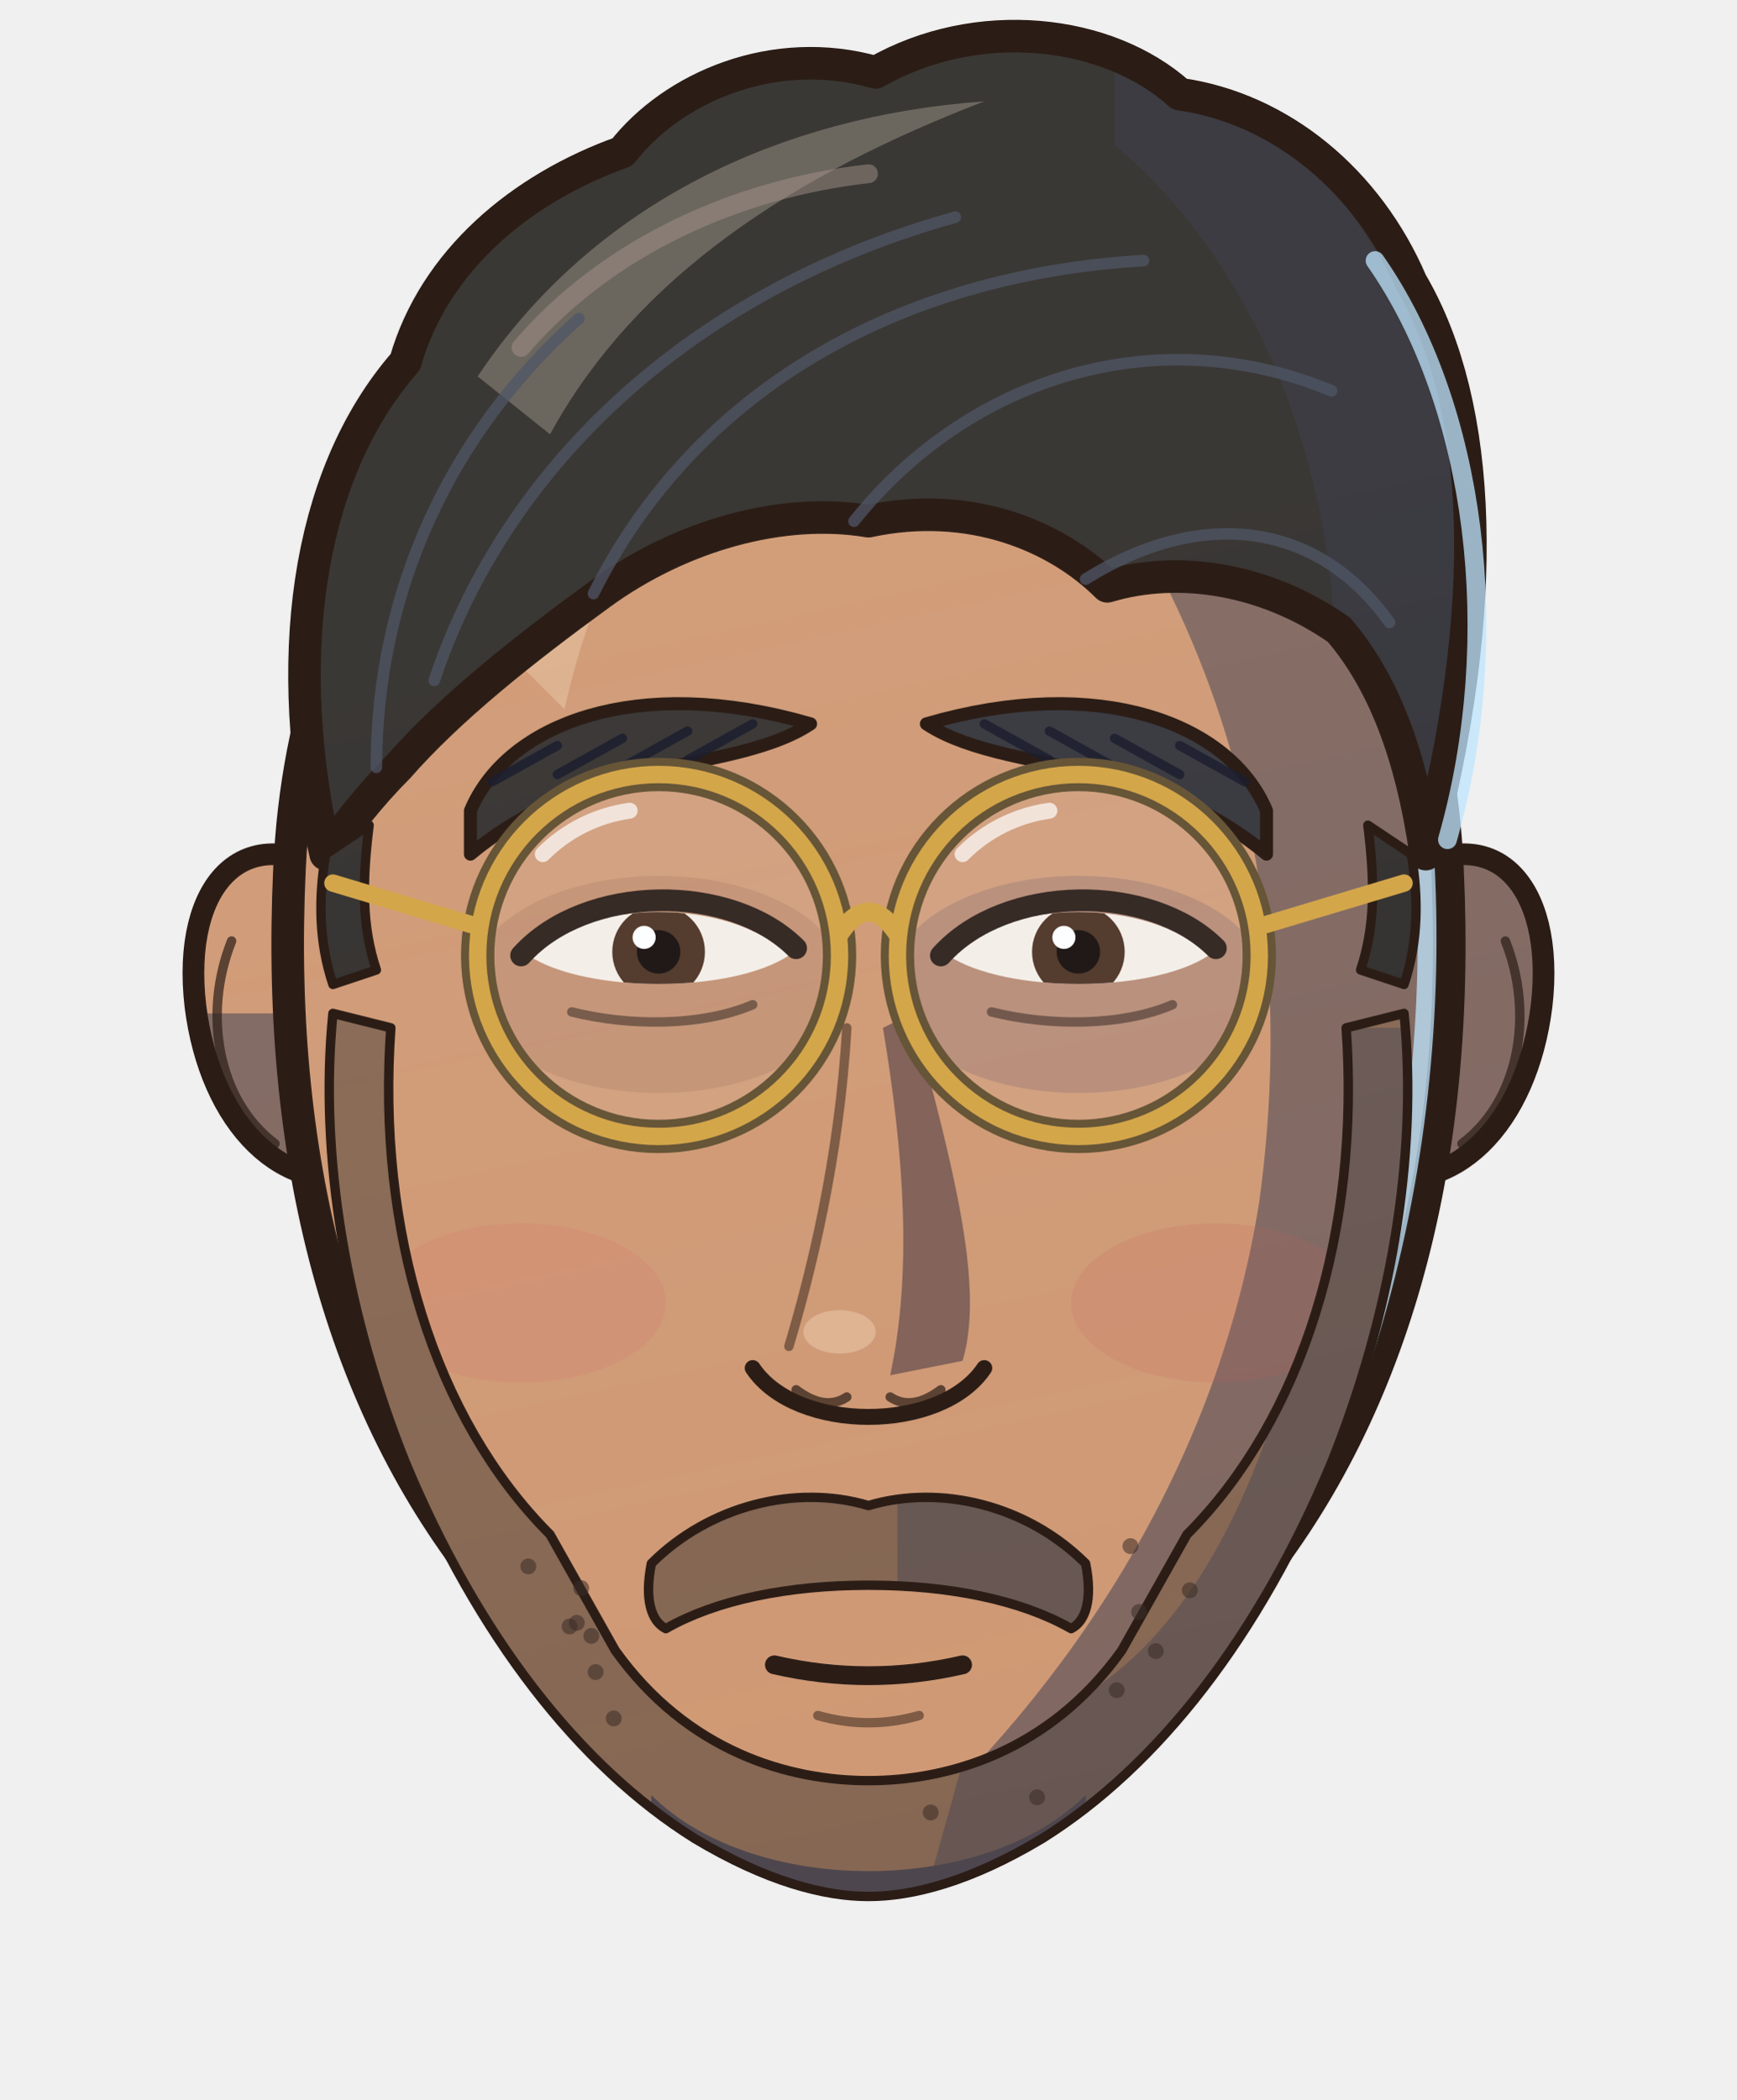
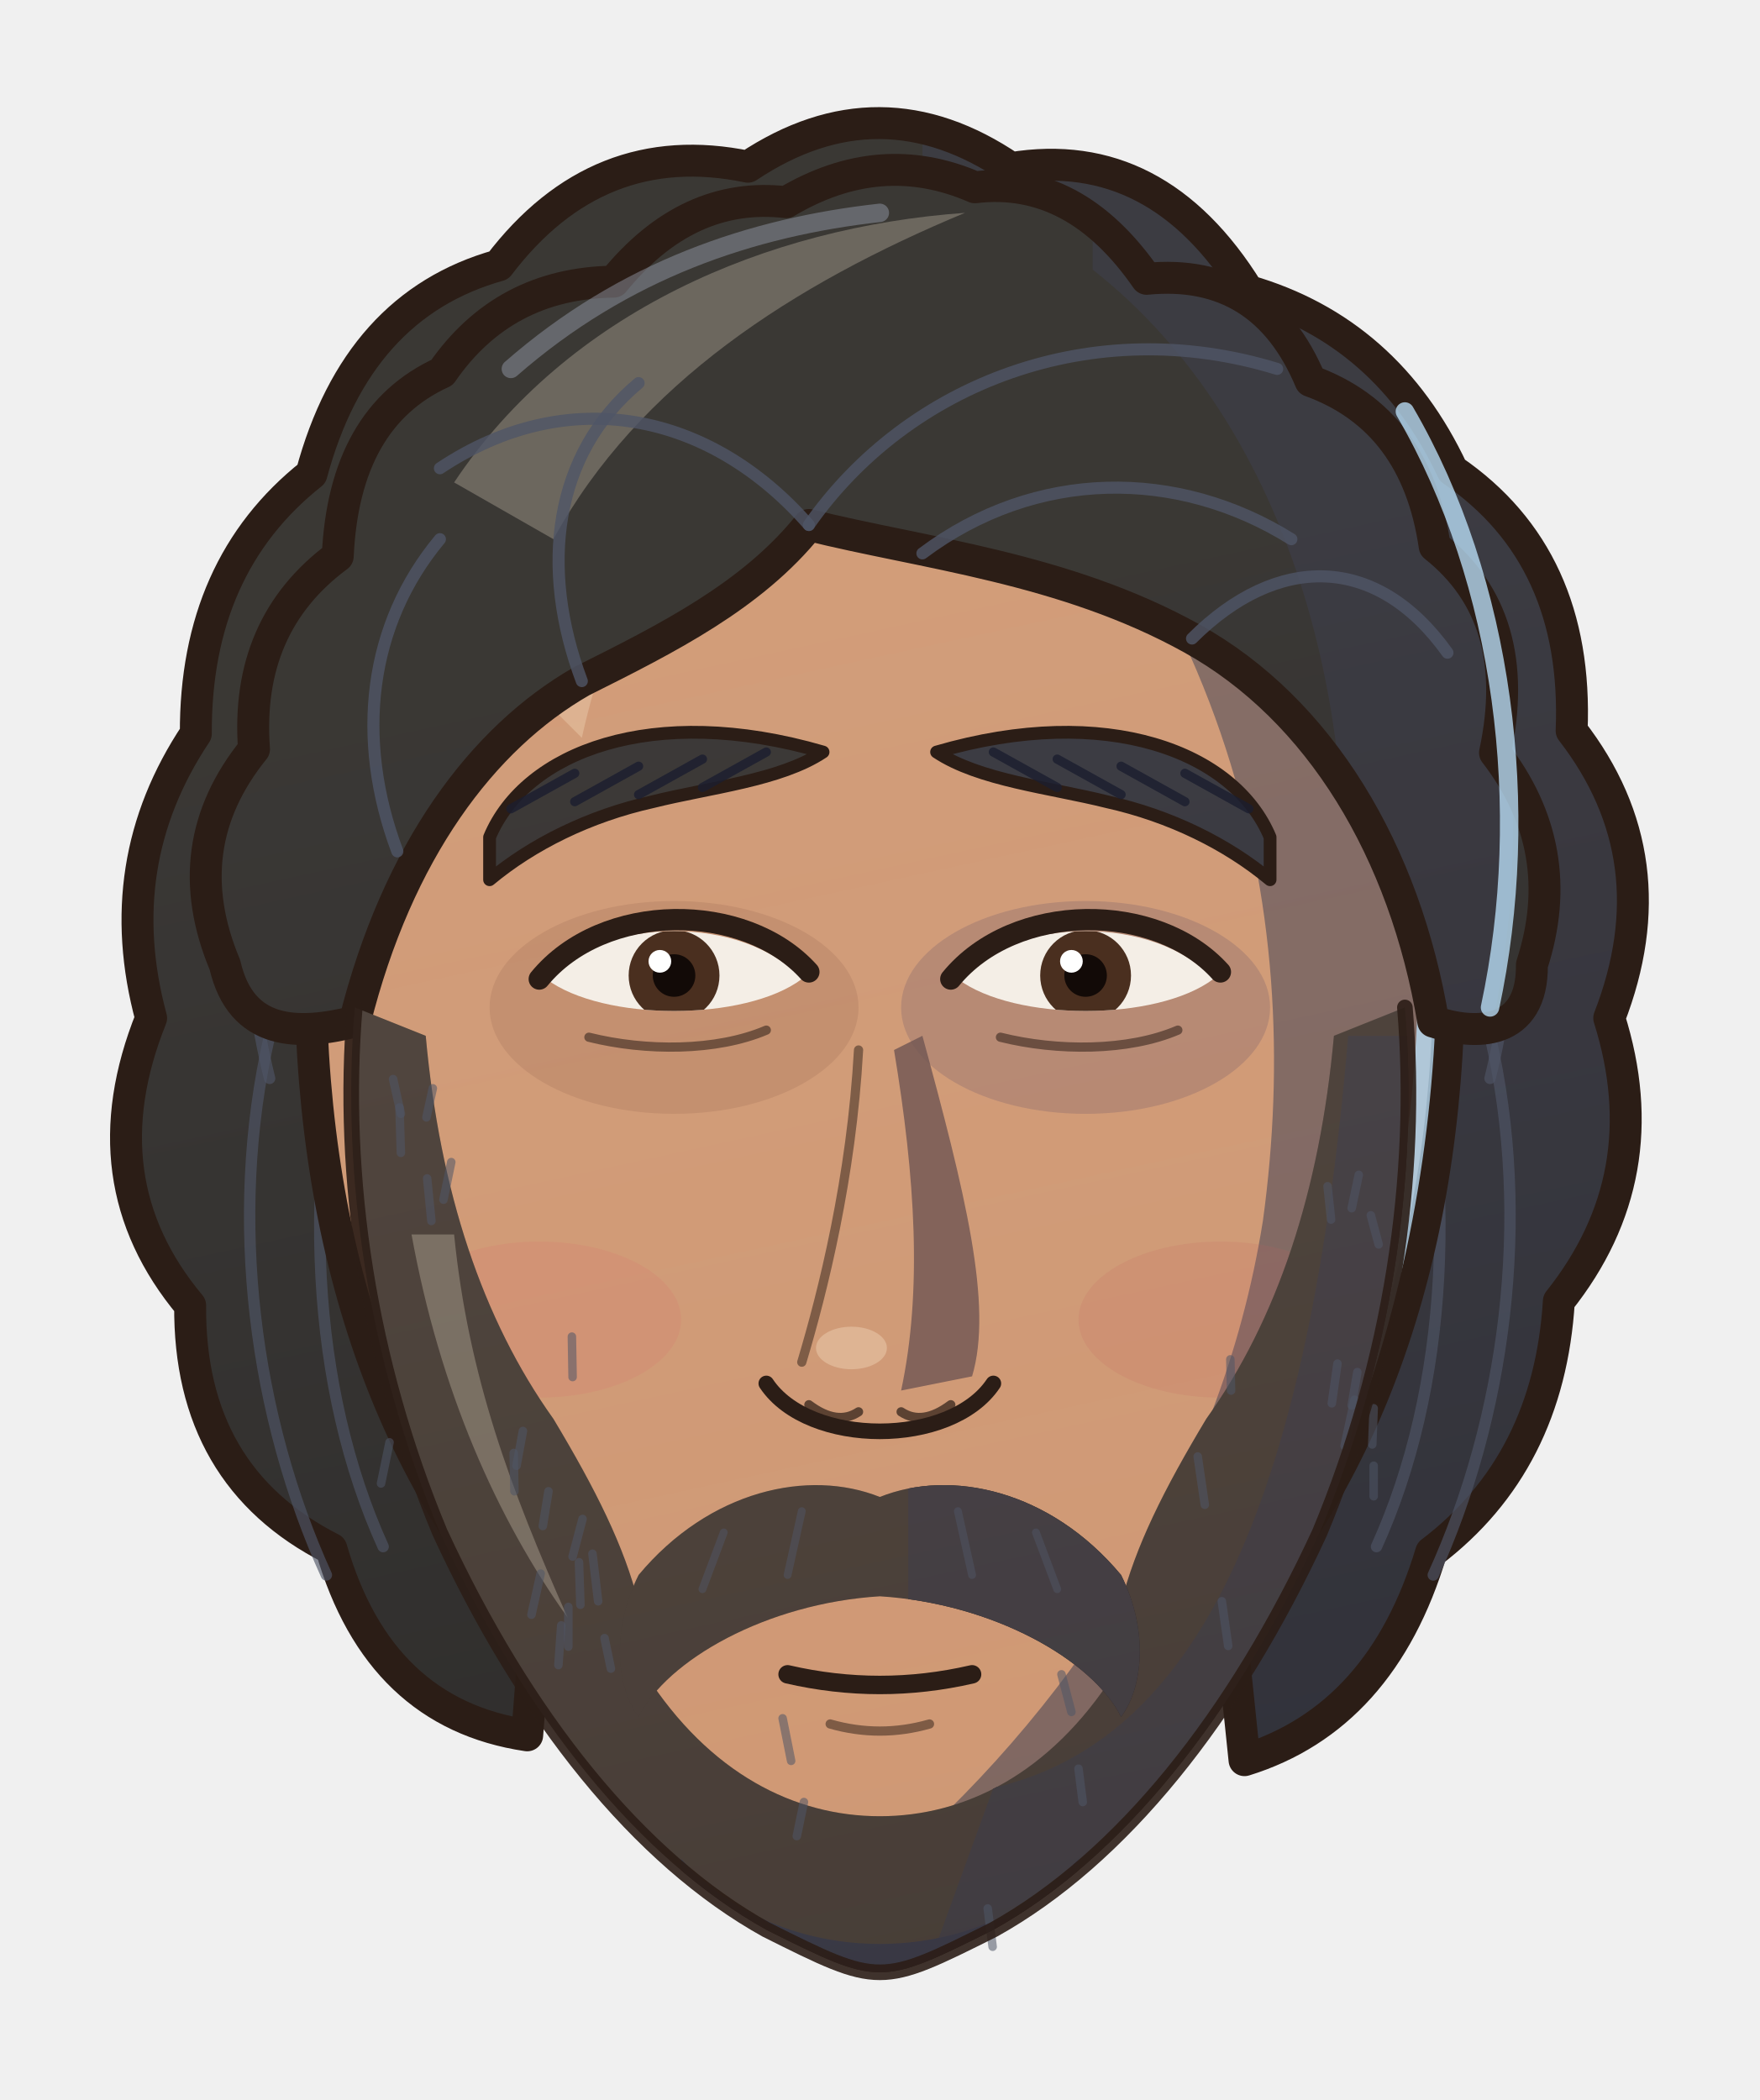
- <svg xmlns="http://www.w3.org/2000/svg" viewBox="180 10 240 290" width="240" height="290">
+ <svg xmlns="http://www.w3.org/2000/svg" viewBox="176 4 248 296" width="248" height="296">
  <defs>
    <linearGradient id="form" gradientUnits="userSpaceOnUse" x1="170" y1="120" x2="470" y2="1500">
      <stop offset="0" stop-color="#fff1d6" stop-opacity="0.16" />
      <stop offset="0.45" stop-color="#fff1d6" stop-opacity="0" />
      <stop offset="1" stop-color="#0b1030" stop-opacity="0.30" />
    </linearGradient>
    <clipPath id="c1">
-       <path d="M228,132 C214,122 205,132 207,149 C209,165 219,176 232,172 Z" />
+       <path d="M250.3,248.6 Q229.4,245.5 222.7,222.3 Q202.6,212.1 202.8,188.0 Q188.1,170.4 197.3,147.5 Q191.4,125.7 203.6,107.4 Q203.5,83.8 219.9,70.8 Q226.3,47.0 246.3,41.4 Q260.2,23.1 281.4,27.5 Q300.0,15.1 318.5,27.7 Q339.1,24.3 351.9,45.0 Q371.5,50.7 380.7,70.3 Q398.5,82.5 397.5,107.0 Q411.5,125.1 402.8,147.5 Q409.8,169.7 395.7,187.4 Q394.3,210.2 377.7,222.8 Q370.7,246.1 351.4,252.1 L346,200 L254,200 Z" />
    </clipPath>
    <clipPath id="c2">
-       <path d="M 372,132 C 386,122 395,132 393,149 C 391,165 381,176 368,172 Z" />
+       <path d="M300,50 C352,50 378,86 380,130 C382,172 372,206 352,230 C334,252 316,264 300,264 C284,264 266,252 248,230 C228,206 218,172 220,130 C222,86 248,50 300,50 Z" />
    </clipPath>
    <clipPath id="c3">
-       <path d="M300,50 C352,50 378,86 380,130 C382,172 372,206 352,230 C334,252 316,264 300,264 C284,264 266,252 248,230 C228,206 218,172 220,130 C222,86 248,50 300,50 Z" />
+       <path d="M207.7,140.0 Q200.7,123.3 211.8,109.6 Q210.5,92.1 223.6,82.4 Q224.5,62.8 238.3,56.5 Q247.0,43.9 262.5,43.7 Q272.9,30.9 286.8,32.5 Q300.1,24.6 313.4,30.4 Q327.5,28.7 337.6,43.3 Q354.0,41.7 360.7,57.7 Q375.6,63.1 378.2,81.0 Q390.8,91.0 386.7,110.1 Q397.2,123.7 391.9,140.0 C392,150 384,150 378,148 C374,124 362,104 344,94 C326,84 306,82 290,78 C282,88 270,94 258,100 C244,108 232,124 226,148 C218,150 210,150 207.7,140.0 Z" />
    </clipPath>
    <clipPath id="c4">
-       <path d="M225,128 C219,102 222,76 236,60 C240,46 252,36 266,31 C273,22 287,16 301,20 C315,12 333,14 343,23 C357,25 369,35 375,49 C385,66 386,94 377,128 C375,114 371,104 365,97 C355,90 343,88 333,91 C326,84 314,79 300,82 C288,80 274,84 263,92 C252,100 242,108 235,116 C231,120 228,124 225,128 Z" />
+       <path d="M245,122 C250,110 268,103 292,110 C286,114 276,115 268,117 C259,119 251,123 245,128 Z" />
    </clipPath>
    <clipPath id="c5">
-       <path d="M225,128 C224,134 224,140 226,146 L232,144 C230,138 230,132 231,124 Z" />
+       <path d="M 355,122 C 350,110 332,103 308,110 C 314,114 324,115 332,117 C 341,119 349,123 355,128 Z" />
    </clipPath>
    <clipPath id="c6">
-       <path d="M 375,128 C 376,134 376,140 374,146 L 368,144 C 370,138 370,132 369,124 Z" />
+       <path d="M253,142 C261,133 281,133 289,142 C281,148.0 261,148.0 253,142 Z" />
    </clipPath>
    <clipPath id="c7">
-       <path d="M245,122 C250,110 268,103 292,110 C286,114 276,115 268,117 C259,119 251,123 245,128 Z" />
+       <path d="M311,142 C319,133 339,133 347,142 C339,148.0 319,148.0 311,142 Z" />
    </clipPath>
    <clipPath id="c8">
-       <path d="M 355,122 C 350,110 332,103 308,110 C 314,114 324,115 332,117 C 341,119 349,123 355,128 Z" />
+       <path d="M226,146 C224,170 228,196 238,220 C250,246 266,266 284,276 C292,280 296,282 300,282 C304,282 308,280 316,276 C334,266 350,246 362,220 C372,196 376,170 374,146 L364,150 C362,172 356,190 346,204 C340,214 336,222 334,230 L333,240 C324,254 312,260 300,260 C288,260 276,254 267,240 L266,230 C264,222 260,214 254,204 C244,190 238,172 236,150 Z" />
    </clipPath>
    <clipPath id="c9">
-       <path d="M253,142 C261,134 281,134 289,142 C281,147.25 261,147.25 253,142 Z" />
-     </clipPath>
-     <clipPath id="c10">
-       <path d="M311,142 C319,134 339,134 347,142 C339,147.25 319,147.25 311,142 Z" />
-     </clipPath>
-     <clipPath id="c11">
-       <path d="M226,150 C224,170 228,192 236,212 C246,236 260,254 276,264 C286,270 294,272 300,272 C306,272 314,270 324,264 C340,254 354,236 364,212 C372,192 376,170 374,150 L366,152 C368,180 360,206 344,222 L335,238 C325,252 311,256 300,256 C289,256 275,252 265,238 L256,222 C240,206 232,180 234,152 Z" />
-     </clipPath>
-     <clipPath id="c12">
-       <path d="M270,226 C278,218 290,215 300,218 C310,215 322,218 330,226 C331,231 330,234 328,235 C321,231 311,229 300,229 C289,229 279,231 272,235 C270,234 269,231 270,226 Z" />
+       <path d="M266,226 C276,214 290,211 300,215 C310,211 324,214 334,226 C338,234 337,242 334,246 C330,238 316,230 300,229 C284,230 270,238 266,246 C263,242 262,234 266,226 Z" />
    </clipPath>
  </defs>
  <rect x="200" y="290" width="200" height="40" fill="none" />
-   <path d="M228,132 C214,122 205,132 207,149 C209,165 219,176 232,172 Z" fill="#c98d68" />
+   <path d="M250.3,248.6 Q229.4,245.5 222.7,222.3 Q202.6,212.1 202.8,188.0 Q188.1,170.4 197.3,147.5 Q191.4,125.7 203.6,107.4 Q203.5,83.8 219.9,70.8 Q226.3,47.0 246.3,41.4 Q260.2,23.1 281.4,27.5 Q300.0,15.1 318.5,27.7 Q339.1,24.3 351.9,45.0 Q371.5,50.7 380.7,70.3 Q398.5,82.5 397.5,107.0 Q411.5,125.1 402.8,147.5 Q409.8,169.7 395.7,187.4 Q394.3,210.2 377.7,222.8 Q370.7,246.1 351.4,252.1 L346,200 L254,200 Z" fill="#141416" />
  <g clip-path="url(#c1)">
-     <path d="M190,150 L240,150 L240,190 L190,190 Z" fill="#6f5552" />
-     <rect x="0" y="0" width="600" height="1500" fill="url(#form)" />
+     <path d="M306,10 L420,10 L420,290 L306,290 Z" fill="#171926" />
+     <rect x="0" y="0" width="600" height="1400" fill="url(#form)" />
  </g>
-   <path d="M228,132 C214,122 205,132 207,149 C209,165 219,176 232,172 Z" fill="none" stroke="#2b1d16" stroke-width="3.0" stroke-linejoin="round" />
-   <path d="M 372,132 C 386,122 395,132 393,149 C 391,165 381,176 368,172 Z" fill="#c98d68" />
+   <path d="M250.3,248.6 Q229.4,245.5 222.7,222.3 Q202.6,212.1 202.8,188.0 Q188.1,170.4 197.3,147.5 Q191.4,125.7 203.6,107.4 Q203.5,83.8 219.9,70.8 Q226.3,47.0 246.3,41.4 Q260.2,23.1 281.4,27.5 Q300.0,15.1 318.5,27.7 Q339.1,24.3 351.9,45.0 Q371.5,50.7 380.7,70.3 Q398.5,82.5 397.5,107.0 Q411.5,125.1 402.8,147.5 Q409.8,169.7 395.7,187.4 Q394.3,210.2 377.7,222.8 Q370.7,246.1 351.4,252.1 L346,200 L254,200 Z" fill="none" stroke="#2b1d16" stroke-width="4.5" stroke-linejoin="round" />
+   <path d="M214,150 C208,176 212,204 222,226" fill="none" stroke="#4f5566" stroke-width="1.6" stroke-linecap="round" stroke-linejoin="round" opacity="0.65" />
+   <path d="M226,140 C218,170 220,200 230,222" fill="none" stroke="#4f5566" stroke-width="1.6" stroke-linecap="round" stroke-linejoin="round" opacity="0.65" />
+   <path d="M386,150 C392,176 388,204 378,226" fill="none" stroke="#4f5566" stroke-width="1.6" stroke-linecap="round" stroke-linejoin="round" opacity="0.65" />
+   <path d="M374,140 C382,170 380,200 370,222" fill="none" stroke="#4f5566" stroke-width="1.6" stroke-linecap="round" stroke-linejoin="round" opacity="0.65" />
+   <path d="M216,104 C210,124 210,140 214,156" fill="none" stroke="#4f5566" stroke-width="1.6" stroke-linecap="round" stroke-linejoin="round" opacity="0.65" />
+   <path d="M384,104 C390,124 390,140 386,156" fill="none" stroke="#4f5566" stroke-width="1.6" stroke-linecap="round" stroke-linejoin="round" opacity="0.65" />
+   <path d="M300,50 C352,50 378,86 380,130 C382,172 372,206 352,230 C334,252 316,264 300,264 C284,264 266,252 248,230 C228,206 218,172 220,130 C222,86 248,50 300,50 Z" fill="#c98d68" />
  <g clip-path="url(#c2)">
-     <path d="M360,110 L410,110 L410,190 L360,190 Z" fill="#6f5552" />
-     <rect x="0" y="0" width="600" height="1500" fill="url(#form)" />
-   </g>
-   <path d="M 372,132 C 386,122 395,132 393,149 C 391,165 381,176 368,172 Z" fill="none" stroke="#2b1d16" stroke-width="3.0" stroke-linejoin="round" />
-   <path d="M212,140 C208,150 210,162 218,168" fill="none" stroke="#2b1d16" stroke-width="1.3" stroke-linecap="round" stroke-linejoin="round" opacity="0.7" />
-   <path d="M388,140 C392,150 390,162 382,168" fill="none" stroke="#2b1d16" stroke-width="1.3" stroke-linecap="round" stroke-linejoin="round" opacity="0.7" />
-   <path d="M300,50 C352,50 378,86 380,130 C382,172 372,206 352,230 C334,252 316,264 300,264 C284,264 266,252 248,230 C228,206 218,172 220,130 C222,86 248,50 300,50 Z" fill="#c98d68" />
-   <g clip-path="url(#c3)">
    <path d="M300,40 C356,46 386,86 384,130 C384,174 372,210 352,232 C334,254 316,266 300,268 C326,246 348,214 354,176 C360,132 350,82 300,40 Z" fill="#6f5552" />
    <path d="M246,96 C252,78 266,66 284,62 C270,74 262,90 258,108 Z" fill="#d9ab89" opacity="0.85" />
-     <rect x="0" y="0" width="600" height="1500" fill="url(#form)" />
+     <rect x="0" y="0" width="600" height="1400" fill="url(#form)" />
  </g>
  <path d="M300,50 C352,50 378,86 380,130 C382,172 372,206 352,230 C334,252 316,264 300,264 C284,264 266,252 248,230 C228,206 218,172 220,130 C222,86 248,50 300,50 Z" fill="none" stroke="#2b1d16" stroke-width="4.5" stroke-linejoin="round" />
  <path d="M372,96 C382,136 378,186 356,226" fill="none" stroke="#bfe6ff" stroke-width="2.6" stroke-linecap="round" opacity="0.75" />
  <ellipse cx="271" cy="146" rx="26" ry="15" fill="#8a5a46" opacity="0.18" />
  <ellipse cx="329" cy="146" rx="26" ry="15" fill="#5a4a66" opacity="0.22" />
  <ellipse cx="252" cy="190" rx="20" ry="11" fill="#d9706a" opacity="0.18" />
  <ellipse cx="348" cy="190" rx="20" ry="11" fill="#c0605e" opacity="0.15" />
-   <path d="M225,128 C219,102 222,76 236,60 C240,46 252,36 266,31 C273,22 287,16 301,20 C315,12 333,14 343,23 C357,25 369,35 375,49 C385,66 386,94 377,128 C375,114 371,104 365,97 C355,90 343,88 333,91 C326,84 314,79 300,82 C288,80 274,84 263,92 C252,100 242,108 235,116 C231,120 228,124 225,128 Z" fill="#141416" />
+   <path d="M207.7,140.0 Q200.7,123.3 211.8,109.6 Q210.5,92.1 223.6,82.4 Q224.5,62.8 238.3,56.5 Q247.0,43.9 262.5,43.7 Q272.9,30.9 286.8,32.5 Q300.1,24.6 313.4,30.4 Q327.5,28.7 337.6,43.3 Q354.0,41.7 360.7,57.7 Q375.6,63.1 378.2,81.0 Q390.8,91.0 386.7,110.1 Q397.2,123.7 391.9,140.0 C392,150 384,150 378,148 C374,124 362,104 344,94 C326,84 306,82 290,78 C282,88 270,94 258,100 C244,108 232,124 226,148 C218,150 210,150 207.7,140.0 Z" fill="#141416" />
+   <g clip-path="url(#c3)">
+     <path d="M330,26 C376,42 398,96 386,150 L364,150 C370,106 358,64 330,42 Z" fill="#171926" />
+     <path d="M240,72 C256,48 284,36 312,34 C288,44 266,58 254,80 Z" fill="#5a5650" opacity="0.85" />
+     <rect x="0" y="0" width="600" height="1400" fill="url(#form)" />
+   </g>
+   <path d="M207.7,140.0 Q200.7,123.3 211.8,109.6 Q210.5,92.1 223.6,82.4 Q224.5,62.8 238.3,56.5 Q247.0,43.9 262.5,43.7 Q272.9,30.9 286.8,32.5 Q300.1,24.6 313.4,30.4 Q327.5,28.7 337.6,43.3 Q354.0,41.7 360.7,57.7 Q375.6,63.1 378.2,81.0 Q390.8,91.0 386.7,110.1 Q397.2,123.7 391.9,140.0 C392,150 384,150 378,148 C374,124 362,104 344,94 C326,84 306,82 290,78 C282,88 270,94 258,100 C244,108 232,124 226,148 C218,150 210,150 207.7,140.0 Z" fill="none" stroke="#2b1d16" stroke-width="4.5" stroke-linejoin="round" />
+   <path d="M374,62 C388,86 392,118 386,146" fill="none" stroke="#bfe6ff" stroke-width="2.6" stroke-linecap="round" opacity="0.75" />
+   <path d="M290,78 C304,58 330,48 356,56" fill="none" stroke="#4f5566" stroke-width="1.7" stroke-linecap="round" stroke-linejoin="round" opacity="0.8" />
+   <path d="M290,78 C276,62 256,58 238,70" fill="none" stroke="#4f5566" stroke-width="1.7" stroke-linecap="round" stroke-linejoin="round" opacity="0.8" />
+   <path d="M258,100 C252,84 254,68 266,58" fill="none" stroke="#4f5566" stroke-width="1.7" stroke-linecap="round" stroke-linejoin="round" opacity="0.8" />
+   <path d="M344,94 C356,82 370,82 380,96" fill="none" stroke="#4f5566" stroke-width="1.7" stroke-linecap="round" stroke-linejoin="round" opacity="0.8" />
+   <path d="M306,82 C322,70 342,70 358,80" fill="none" stroke="#4f5566" stroke-width="1.7" stroke-linecap="round" stroke-linejoin="round" opacity="0.8" />
+   <path d="M232,124 C226,108 228,92 238,80" fill="none" stroke="#4f5566" stroke-width="1.7" stroke-linecap="round" stroke-linejoin="round" opacity="0.8" />
+   <path d="M248,56 C264,42 282,36 300,34" fill="none" stroke="#9aa0b0" stroke-width="2.6" stroke-linecap="round" stroke-linejoin="round" opacity="0.45" />
+   <path d="M245,122 C250,110 268,103 292,110 C286,114 276,115 268,117 C259,119 251,123 245,128 Z" fill="#18171a" />
  <g clip-path="url(#c4)">
-     <path d="M334,14 C372,26 394,80 380,130 L362,130 C370,92 360,52 334,30 Z" fill="#171926" />
-     <path d="M246,62 C262,38 288,26 316,24 C290,34 268,48 256,70 Z" fill="#5a5650" opacity="0.85" />
-     <rect x="0" y="0" width="600" height="1500" fill="url(#form)" />
-   </g>
-   <path d="M225,128 C219,102 222,76 236,60 C240,46 252,36 266,31 C273,22 287,16 301,20 C315,12 333,14 343,23 C357,25 369,35 375,49 C385,66 386,94 377,128 C375,114 371,104 365,97 C355,90 343,88 333,91 C326,84 314,79 300,82 C288,80 274,84 263,92 C252,100 242,108 235,116 C231,120 228,124 225,128 Z" fill="none" stroke="#2b1d16" stroke-width="4.5" stroke-linejoin="round" />
-   <path d="M370,46 C384,66 388,98 380,126" fill="none" stroke="#bfe6ff" stroke-width="2.6" stroke-linecap="round" opacity="0.75" />
-   <path d="M240,104 C250,74 276,50 312,40" fill="none" stroke="#4f5566" stroke-width="1.6" stroke-linecap="round" stroke-linejoin="round" opacity="0.75" />
-   <path d="M262,92 C276,64 304,48 338,46" fill="none" stroke="#4f5566" stroke-width="1.6" stroke-linecap="round" stroke-linejoin="round" opacity="0.75" />
-   <path d="M298,82 C314,62 340,54 364,64" fill="none" stroke="#4f5566" stroke-width="1.6" stroke-linecap="round" stroke-linejoin="round" opacity="0.75" />
-   <path d="M330,90 C346,80 362,82 372,96" fill="none" stroke="#4f5566" stroke-width="1.6" stroke-linecap="round" stroke-linejoin="round" opacity="0.75" />
-   <path d="M232,116 C232,92 242,70 260,54" fill="none" stroke="#4f5566" stroke-width="1.6" stroke-linecap="round" stroke-linejoin="round" opacity="0.75" />
-   <path d="M252,58 C264,44 282,36 300,34" fill="none" stroke="#a39189" stroke-width="2.6" stroke-linecap="round" stroke-linejoin="round" opacity="0.5" />
-   <path d="M225,128 C224,134 224,140 226,146 L232,144 C230,138 230,132 231,124 Z" fill="#141416" />
-   <g clip-path="url(#c5)">
-     <rect x="0" y="0" width="600" height="1500" fill="url(#form)" />
-   </g>
-   <path d="M225,128 C224,134 224,140 226,146 L232,144 C230,138 230,132 231,124 Z" fill="none" stroke="#2b1d16" stroke-width="1.3" stroke-linejoin="round" />
-   <path d="M 375,128 C 376,134 376,140 374,146 L 368,144 C 370,138 370,132 369,124 Z" fill="#141416" />
-   <g clip-path="url(#c6)">
-     <rect x="0" y="0" width="600" height="1500" fill="url(#form)" />
-   </g>
-   <path d="M 375,128 C 376,134 376,140 374,146 L 368,144 C 370,138 370,132 369,124 Z" fill="none" stroke="#2b1d16" stroke-width="1.3" stroke-linejoin="round" />
-   <path d="M245,122 C250,110 268,103 292,110 C286,114 276,115 268,117 C259,119 251,123 245,128 Z" fill="#18171a" />
-   <g clip-path="url(#c7)">
-     <rect x="0" y="0" width="600" height="1500" fill="url(#form)" />
+     <rect x="0" y="0" width="600" height="1400" fill="url(#form)" />
  </g>
  <path d="M245,122 C250,110 268,103 292,110 C286,114 276,115 268,117 C259,119 251,123 245,128 Z" fill="none" stroke="#2b1d16" stroke-width="1.8" stroke-linejoin="round" />
  <path d="M 355,122 C 350,110 332,103 308,110 C 314,114 324,115 332,117 C 341,119 349,123 355,128 Z" fill="#18171a" />
-   <g clip-path="url(#c8)">
+   <g clip-path="url(#c5)">
    <path d="M300,90 L360,90 L360,130 L300,130 Z" fill="#191b28" />
-     <rect x="0" y="0" width="600" height="1500" fill="url(#form)" />
+     <rect x="0" y="0" width="600" height="1400" fill="url(#form)" />
  </g>
  <path d="M 355,122 C 350,110 332,103 308,110 C 314,114 324,115 332,117 C 341,119 349,123 355,128 Z" fill="none" stroke="#2b1d16" stroke-width="1.8" stroke-linejoin="round" />
  <path d="M248,118 l9,-5" fill="none" stroke="#1a1d2e" stroke-width="1.3" stroke-linecap="round" stroke-linejoin="round" opacity="0.8" />
  <path d="M257,117 l9,-5" fill="none" stroke="#1a1d2e" stroke-width="1.3" stroke-linecap="round" stroke-linejoin="round" opacity="0.8" />
  <path d="M266,116 l9,-5" fill="none" stroke="#1a1d2e" stroke-width="1.3" stroke-linecap="round" stroke-linejoin="round" opacity="0.8" />
  <path d="M275,115 l9,-5" fill="none" stroke="#1a1d2e" stroke-width="1.3" stroke-linecap="round" stroke-linejoin="round" opacity="0.8" />
  <path d="M352,118 l-9,-5" fill="none" stroke="#1a1d2e" stroke-width="1.3" stroke-linecap="round" stroke-linejoin="round" opacity="0.8" />
  <path d="M343,117 l-9,-5" fill="none" stroke="#1a1d2e" stroke-width="1.3" stroke-linecap="round" stroke-linejoin="round" opacity="0.8" />
  <path d="M334,116 l-9,-5" fill="none" stroke="#1a1d2e" stroke-width="1.3" stroke-linecap="round" stroke-linejoin="round" opacity="0.8" />
  <path d="M325,115 l-9,-5" fill="none" stroke="#1a1d2e" stroke-width="1.3" stroke-linecap="round" stroke-linejoin="round" opacity="0.8" />
-   <path d="M253,142 C261,134 281,134 289,142 C281,147.25 261,147.25 253,142 Z" fill="#f4eee6" />
-   <g clip-path="url(#c9)">
+   <path d="M253,142 C261,133 281,133 289,142 C281,148.0 261,148.0 253,142 Z" fill="#f4eee6" />
+   <g clip-path="url(#c6)">
    <circle cx="271" cy="141.5" r="6.4" fill="#4a2f1f" />
    <circle cx="271" cy="141.5" r="3" fill="#120a07" />
    <circle cx="269" cy="139.5" r="1.6" fill="#fff" />
-     <path d="M251,130 L291,130 L291,136 L251,136 Z" fill="#000" opacity="0.18" />
+     <path d="M251,130 L291,130 L291,135 L251,135 Z" fill="#000" opacity="0.18" />
  </g>
-   <path d="M252,142 C261,132 281,132 290,141" fill="none" stroke="#2b1d16" stroke-width="3.0" stroke-linecap="round" stroke-linejoin="round" opacity="1.0" />
-   <path d="M259,149.8 C267,151.8 277,151.8 284,148.8" fill="none" stroke="#2b1d16" stroke-width="1.3" stroke-linecap="round" stroke-linejoin="round" opacity="0.55" />
-   <path d="M311,142 C319,134 339,134 347,142 C339,147.25 319,147.25 311,142 Z" fill="#f4eee6" />
-   <g clip-path="url(#c10)">
+   <path d="M252,142 C261,131 281,131 290,141" fill="none" stroke="#2b1d16" stroke-width="3.0" stroke-linecap="round" stroke-linejoin="round" opacity="1.0" />
+   <path d="M259,150.2 C267,152.2 277,152.2 284,149.2" fill="none" stroke="#2b1d16" stroke-width="1.3" stroke-linecap="round" stroke-linejoin="round" opacity="0.55" />
+   <path d="M311,142 C319,133 339,133 347,142 C339,148.0 319,148.0 311,142 Z" fill="#f4eee6" />
+   <g clip-path="url(#c7)">
    <circle cx="329" cy="141.5" r="6.4" fill="#4a2f1f" />
    <circle cx="329" cy="141.5" r="3" fill="#120a07" />
    <circle cx="327" cy="139.5" r="1.6" fill="#fff" />
-     <path d="M309,130 L349,130 L349,136 L309,136 Z" fill="#000" opacity="0.18" />
+     <path d="M309,130 L349,130 L349,135 L309,135 Z" fill="#000" opacity="0.18" />
  </g>
-   <path d="M310,142 C319,132 339,132 348,141" fill="none" stroke="#2b1d16" stroke-width="3.0" stroke-linecap="round" stroke-linejoin="round" opacity="1.0" />
-   <path d="M317,149.8 C325,151.8 335,151.8 342,148.8" fill="none" stroke="#2b1d16" stroke-width="1.3" stroke-linecap="round" stroke-linejoin="round" opacity="0.55" />
+   <path d="M310,142 C319,131 339,131 348,141" fill="none" stroke="#2b1d16" stroke-width="3.0" stroke-linecap="round" stroke-linejoin="round" opacity="1.0" />
+   <path d="M317,150.2 C325,152.2 335,152.2 342,149.2" fill="none" stroke="#2b1d16" stroke-width="1.3" stroke-linecap="round" stroke-linejoin="round" opacity="0.55" />
  <path d="M306,150 C312,172 316,188 313,198 L303,200 C306,186 305,170 302,152 Z" fill="#6f5552" opacity="0.8" />
  <path d="M297,152 C296,170 292,186 289,196" fill="none" stroke="#2b1d16" stroke-width="1.3" stroke-linecap="round" stroke-linejoin="round" opacity="0.5" />
  <path d="M284,199 C290,208 310,208 316,199" fill="none" stroke="#2b1d16" stroke-width="2.2" stroke-linecap="round" stroke-linejoin="round" opacity="1.0" />
  <path d="M290,202 q4,3 7,1 M310,202 q-4,3 -7,1" fill="none" stroke="#2b1d16" stroke-width="1.3" stroke-linecap="round" stroke-linejoin="round" opacity="0.7" />
  <ellipse cx="296" cy="194" rx="5" ry="3" fill="#e1ba9a" opacity="0.8" />
  <path d="M287,240 Q300,243 313,240" fill="none" stroke="#2b1d16" stroke-width="2.6" stroke-linecap="round" stroke-linejoin="round" opacity="1.0" />
  <path d="M293,247 Q300,249 307,247" fill="none" stroke="#2b1d16" stroke-width="1.3" stroke-linecap="round" stroke-linejoin="round" opacity="0.5" />
-   <path d="M226,150 C224,170 228,192 236,212 C246,236 260,254 276,264 C286,270 294,272 300,272 C306,272 314,270 324,264 C340,254 354,236 364,212 C372,192 376,170 374,150 L366,152 C368,180 360,206 344,222 L335,238 C325,252 311,256 300,256 C289,256 275,252 265,238 L256,222 C240,206 232,180 234,152 Z" fill="#765542" />
-   <g clip-path="url(#c11)">
-     <path d="M314,250 C340,246 360,220 366,152 L400,152 L400,300 L300,300 Z" fill="#544241" />
-     <path d="M270,258 C284,272 316,272 330,258 L330,300 L270,300 Z" fill="#36303c" />
-     <rect x="0" y="0" width="600" height="1500" fill="url(#form)" />
+   <path d="M226,146 C224,170 228,196 238,220 C250,246 266,266 284,276 C292,280 296,282 300,282 C304,282 308,280 316,276 C334,266 350,246 362,220 C372,196 376,170 374,146 L364,150 C362,172 356,190 346,204 C340,214 336,222 334,230 L333,240 C324,254 312,260 300,260 C288,260 276,254 267,240 L266,230 C264,222 260,214 254,204 C244,190 238,172 236,150 Z" fill="#312723" />
+   <g clip-path="url(#c8)">
+     <path d="M316,256 C342,250 360,222 366,150 L400,150 L400,300 L300,300 Z" fill="#29252e" />
+     <path d="M272,266 C286,282 314,282 328,266 L328,300 L272,300 Z" fill="#202132" />
+     <path d="M234,178 C238,200 246,218 256,232 C248,214 242,198 240,178 Z" fill="#6f6459" opacity="0.85" />
+     <rect x="0" y="0" width="600" height="1400" fill="url(#form)" />
  </g>
-   <path d="M226,150 C224,170 228,192 236,212 C246,236 260,254 276,264 C286,270 294,272 300,272 C306,272 314,270 324,264 C340,254 354,236 364,212 C372,192 376,170 374,150 L366,152 C368,180 360,206 344,222 L335,238 C325,252 311,256 300,256 C289,256 275,252 265,238 L256,222 C240,206 232,180 234,152 Z" fill="none" stroke="#2b1d16" stroke-width="1.3" stroke-linejoin="round" />
-   <circle cx="258.7" cy="234.7" r="1.1" fill="#3a2c26" opacity="0.55" />
-   <circle cx="264.8" cy="247.4" r="1.1" fill="#3a2c26" opacity="0.55" />
-   <circle cx="339.7" cy="238.1" r="1.1" fill="#3a2c26" opacity="0.55" />
-   <circle cx="323.3" cy="258.3" r="1.1" fill="#3a2c26" opacity="0.55" />
-   <circle cx="337.4" cy="232.7" r="1.1" fill="#3a2c26" opacity="0.55" />
-   <circle cx="261.7" cy="236.0" r="1.1" fill="#3a2c26" opacity="0.55" />
-   <circle cx="262.3" cy="241.0" r="1.1" fill="#3a2c26" opacity="0.55" />
-   <circle cx="259.7" cy="234.2" r="1.1" fill="#3a2c26" opacity="0.55" />
-   <circle cx="334.3" cy="243.5" r="1.1" fill="#3a2c26" opacity="0.55" />
-   <circle cx="308.6" cy="260.4" r="1.1" fill="#3a2c26" opacity="0.55" />
-   <circle cx="344.4" cy="229.7" r="1.1" fill="#3a2c26" opacity="0.55" />
-   <circle cx="260.3" cy="229.4" r="1.1" fill="#3a2c26" opacity="0.55" />
-   <circle cx="336.2" cy="223.6" r="1.1" fill="#3a2c26" opacity="0.55" />
-   <circle cx="253.0" cy="226.4" r="1.1" fill="#3a2c26" opacity="0.55" />
-   <path d="M270,226 C278,218 290,215 300,218 C310,215 322,218 330,226 C331,231 330,234 328,235 C321,231 311,229 300,229 C289,229 279,231 272,235 C270,234 269,231 270,226 Z" fill="#735340" />
-   <g clip-path="url(#c12)">
-     <path d="M304,210 L346,210 L346,244 L304,244 Z" fill="#524140" />
-     <rect x="0" y="0" width="600" height="1500" fill="url(#form)" />
+   <path d="M366.9,201.3 l-1.4,6.5" fill="none" stroke="#4f5566" stroke-width="1.2" stroke-linecap="round" stroke-linejoin="round" opacity="0.55" />
+   <path d="M252.2,225.8 l-1.3,5.8" fill="none" stroke="#4f5566" stroke-width="1.2" stroke-linecap="round" stroke-linejoin="round" opacity="0.55" />
+   <path d="M231.4,156.1 l1.1,4.9" fill="none" stroke="#4f5566" stroke-width="1.2" stroke-linecap="round" stroke-linejoin="round" opacity="0.55" />
+   <path d="M257.6,224.2 l0.2,6.0" fill="none" stroke="#4f5566" stroke-width="1.2" stroke-linecap="round" stroke-linejoin="round" opacity="0.55" />
+   <path d="M255.1,233.1 l-0.4,5.6" fill="none" stroke="#4f5566" stroke-width="1.2" stroke-linecap="round" stroke-linejoin="round" opacity="0.55" />
+   <path d="M256.1,230.5 l-0.0,5.6" fill="none" stroke="#4f5566" stroke-width="1.2" stroke-linecap="round" stroke-linejoin="round" opacity="0.55" />
+   <path d="M328.0,253.3 l0.6,4.7" fill="none" stroke="#4f5566" stroke-width="1.2" stroke-linecap="round" stroke-linejoin="round" opacity="0.55" />
+   <path d="M232.3,160.1 l0.2,6.4" fill="none" stroke="#4f5566" stroke-width="1.2" stroke-linecap="round" stroke-linejoin="round" opacity="0.55" />
+   <path d="M344.8,209.3 l1.0,6.8" fill="none" stroke="#4f5566" stroke-width="1.2" stroke-linecap="round" stroke-linejoin="round" opacity="0.55" />
+   <path d="M253.3,214.2 l-0.8,4.9" fill="none" stroke="#4f5566" stroke-width="1.2" stroke-linecap="round" stroke-linejoin="round" opacity="0.55" />
+   <path d="M367.5,169.6 l-1.0,4.7" fill="none" stroke="#4f5566" stroke-width="1.2" stroke-linecap="round" stroke-linejoin="round" opacity="0.55" />
+   <path d="M289.3,258.0 l-1.0,4.8" fill="none" stroke="#4f5566" stroke-width="1.2" stroke-linecap="round" stroke-linejoin="round" opacity="0.55" />
+   <path d="M230.9,207.3 l-1.2,5.8" fill="none" stroke="#4f5566" stroke-width="1.2" stroke-linecap="round" stroke-linejoin="round" opacity="0.55" />
+   <path d="M369.6,210.6 l-0.0,4.3" fill="none" stroke="#4f5566" stroke-width="1.2" stroke-linecap="round" stroke-linejoin="round" opacity="0.55" />
+   <path d="M364.5,196.2 l-0.8,5.6" fill="none" stroke="#4f5566" stroke-width="1.2" stroke-linecap="round" stroke-linejoin="round" opacity="0.55" />
+   <path d="M348.2,229.7 l0.9,6.3" fill="none" stroke="#4f5566" stroke-width="1.2" stroke-linecap="round" stroke-linejoin="round" opacity="0.55" />
+   <path d="M325.6,240.0 l1.4,5.3" fill="none" stroke="#4f5566" stroke-width="1.2" stroke-linecap="round" stroke-linejoin="round" opacity="0.55" />
+   <path d="M367.3,197.4 l-0.8,4.7" fill="none" stroke="#4f5566" stroke-width="1.2" stroke-linecap="round" stroke-linejoin="round" opacity="0.55" />
+   <path d="M261.2,234.9 l0.9,4.3" fill="none" stroke="#4f5566" stroke-width="1.2" stroke-linecap="round" stroke-linejoin="round" opacity="0.55" />
+   <path d="M315.2,273.0 l0.7,5.4" fill="none" stroke="#4f5566" stroke-width="1.2" stroke-linecap="round" stroke-linejoin="round" opacity="0.55" />
+   <path d="M349.4,195.6 l0.1,4.4" fill="none" stroke="#4f5566" stroke-width="1.2" stroke-linecap="round" stroke-linejoin="round" opacity="0.55" />
+   <path d="M369.2,175.3 l1.1,4.1" fill="none" stroke="#4f5566" stroke-width="1.2" stroke-linecap="round" stroke-linejoin="round" opacity="0.55" />
+   <path d="M286.3,246.2 l1.2,6.0" fill="none" stroke="#4f5566" stroke-width="1.2" stroke-linecap="round" stroke-linejoin="round" opacity="0.55" />
+   <path d="M258.1,218.1 l-1.4,5.3" fill="none" stroke="#4f5566" stroke-width="1.2" stroke-linecap="round" stroke-linejoin="round" opacity="0.55" />
+   <path d="M256.6,192.4 l0.1,5.7" fill="none" stroke="#4f5566" stroke-width="1.2" stroke-linecap="round" stroke-linejoin="round" opacity="0.55" />
+   <path d="M237.0,157.4 l-0.9,4.1" fill="none" stroke="#4f5566" stroke-width="1.2" stroke-linecap="round" stroke-linejoin="round" opacity="0.55" />
+   <path d="M259.5,223.0 l0.8,6.7" fill="none" stroke="#4f5566" stroke-width="1.2" stroke-linecap="round" stroke-linejoin="round" opacity="0.55" />
+   <path d="M248.4,208.8 l0.1,5.4" fill="none" stroke="#4f5566" stroke-width="1.2" stroke-linecap="round" stroke-linejoin="round" opacity="0.55" />
+   <path d="M239.6,167.8 l-1.1,5.3" fill="none" stroke="#4f5566" stroke-width="1.2" stroke-linecap="round" stroke-linejoin="round" opacity="0.55" />
+   <path d="M249.7,205.7 l-0.9,4.9" fill="none" stroke="#4f5566" stroke-width="1.2" stroke-linecap="round" stroke-linejoin="round" opacity="0.55" />
+   <path d="M236.2,170.1 l0.6,6.0" fill="none" stroke="#4f5566" stroke-width="1.2" stroke-linecap="round" stroke-linejoin="round" opacity="0.55" />
+   <path d="M363.1,171.2 l0.5,4.7" fill="none" stroke="#4f5566" stroke-width="1.2" stroke-linecap="round" stroke-linejoin="round" opacity="0.55" />
+   <path d="M369.6,202.5 l-0.2,5.1" fill="none" stroke="#4f5566" stroke-width="1.2" stroke-linecap="round" stroke-linejoin="round" opacity="0.55" />
+   <path d="M266,226 C276,214 290,211 300,215 C310,211 324,214 334,226 C338,234 337,242 334,246 C330,238 316,230 300,229 C284,230 270,238 266,246 C263,242 262,234 266,226 Z" fill="#312723" />
+   <g clip-path="url(#c9)">
+     <path d="M304,206 L346,206 L346,250 L304,250 Z" fill="#29252e" />
+     <rect x="0" y="0" width="600" height="1400" fill="url(#form)" />
  </g>
-   <path d="M270,226 C278,218 290,215 300,218 C310,215 322,218 330,226 C331,231 330,234 328,235 C321,231 311,229 300,229 C289,229 279,231 272,235 C270,234 269,231 270,226 Z" fill="none" stroke="#2b1d16" stroke-width="1.3" stroke-linejoin="round" />
-   <circle cx="271" cy="142" r="25" fill="#dff1ff" opacity="0.07" />
-   <circle cx="271" cy="142" r="25" fill="none" stroke="#665537" stroke-width="4.6" />
-   <circle cx="271" cy="142" r="25" fill="none" stroke="#d4a64a" stroke-width="2.4" />
-   <path d="M255,128 A21,21 0 0 1 267,122" fill="none" stroke="#ffffff" stroke-width="2.2" stroke-linecap="round" stroke-linejoin="round" opacity="0.7" />
-   <circle cx="329" cy="142" r="25" fill="#dff1ff" opacity="0.07" />
-   <circle cx="329" cy="142" r="25" fill="none" stroke="#665537" stroke-width="4.6" />
-   <circle cx="329" cy="142" r="25" fill="none" stroke="#d4a64a" stroke-width="2.4" />
-   <path d="M313,128 A21,21 0 0 1 325,122" fill="none" stroke="#ffffff" stroke-width="2.2" stroke-linecap="round" stroke-linejoin="round" opacity="0.7" />
-   <path d="M296,139 Q300,133 304,139" fill="none" stroke="#d4a64a" stroke-width="2.6" stroke-linecap="round" stroke-linejoin="round" opacity="1.0" />
-   <path d="M246,138 L226,132" fill="none" stroke="#d4a64a" stroke-width="2.4" stroke-linecap="round" stroke-linejoin="round" opacity="1.0" />
-   <path d="M354,138 L374,132" fill="none" stroke="#d4a64a" stroke-width="2.4" stroke-linecap="round" stroke-linejoin="round" opacity="1.0" />
+   <path d="M226,146 C224,170 228,196 238,220 C250,246 266,266 284,276 C292,280 296,282 300,282 C304,282 308,280 316,276 C334,266 350,246 362,220 C372,196 376,170 374,146" fill="none" stroke="#2b1d16" stroke-width="2.2" stroke-linecap="round" stroke-linejoin="round" opacity="0.9" />
+   <path d="M278,220 l-3,8" fill="none" stroke="#4f5566" stroke-width="1.1" stroke-linecap="round" stroke-linejoin="round" opacity="0.5" />
+   <path d="M289,217 l-2,9" fill="none" stroke="#4f5566" stroke-width="1.1" stroke-linecap="round" stroke-linejoin="round" opacity="0.5" />
+   <path d="M311,217 l2,9" fill="none" stroke="#4f5566" stroke-width="1.1" stroke-linecap="round" stroke-linejoin="round" opacity="0.5" />
+   <path d="M322,220 l3,8" fill="none" stroke="#4f5566" stroke-width="1.1" stroke-linecap="round" stroke-linejoin="round" opacity="0.5" />
</svg>
